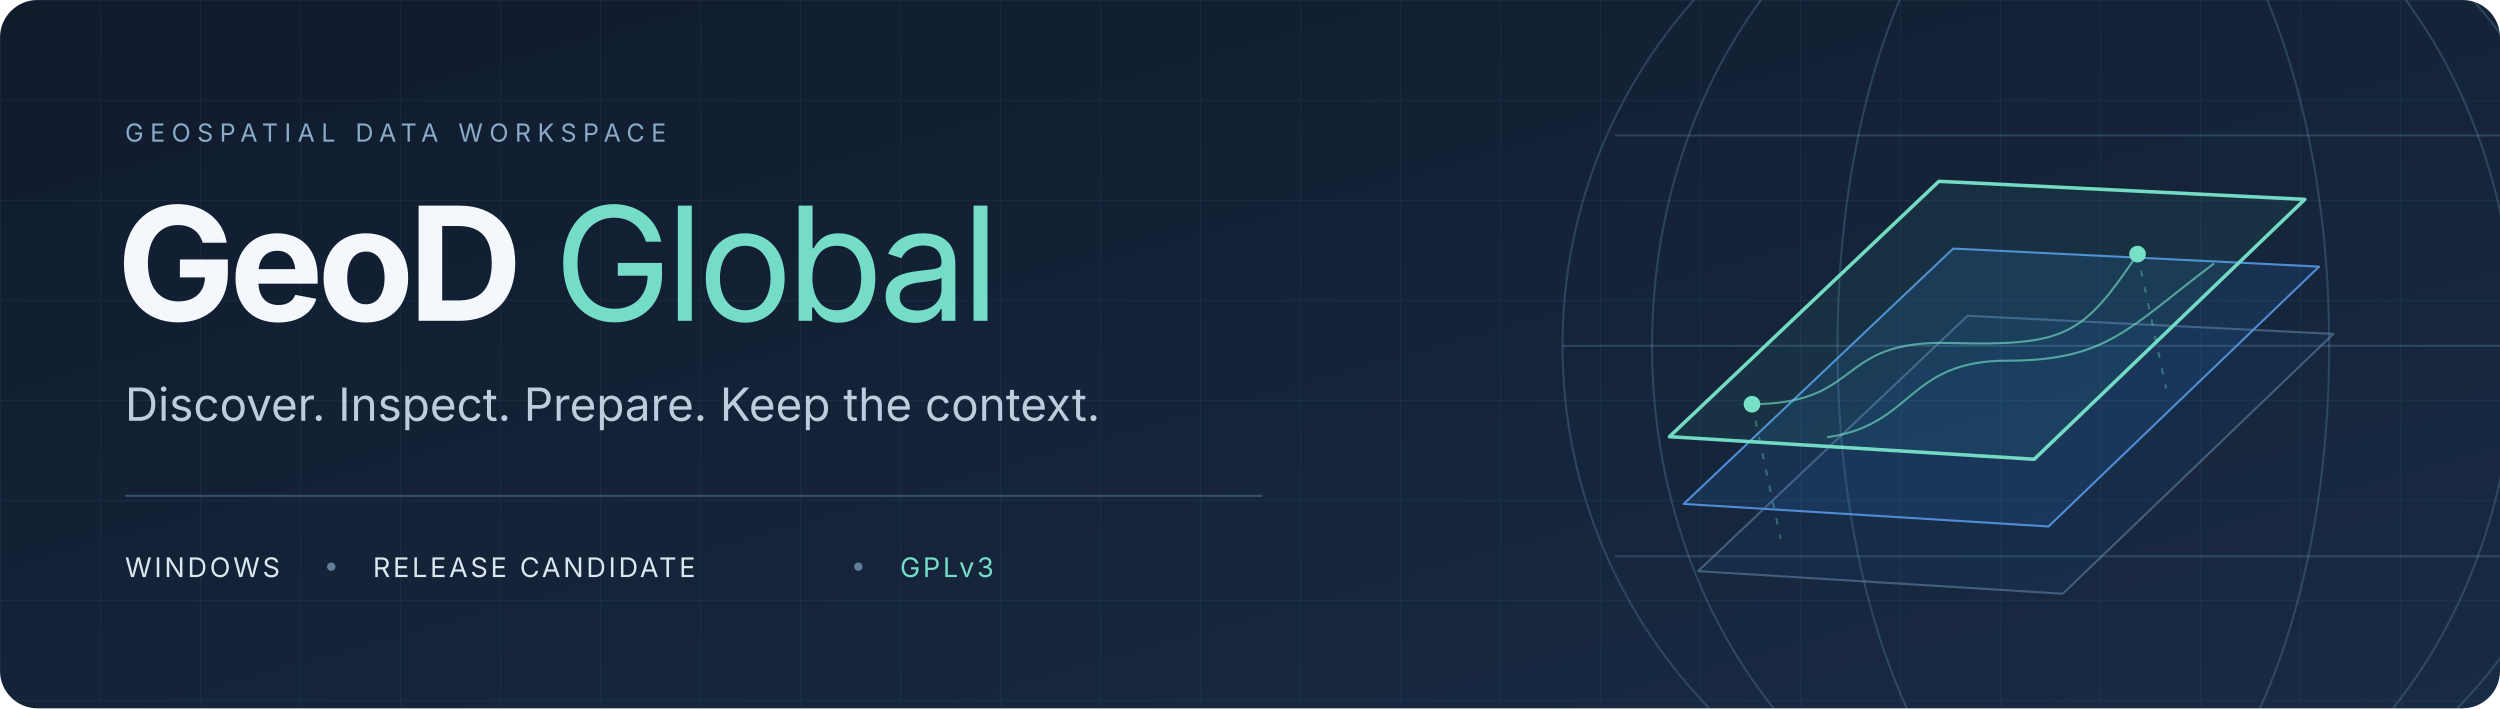
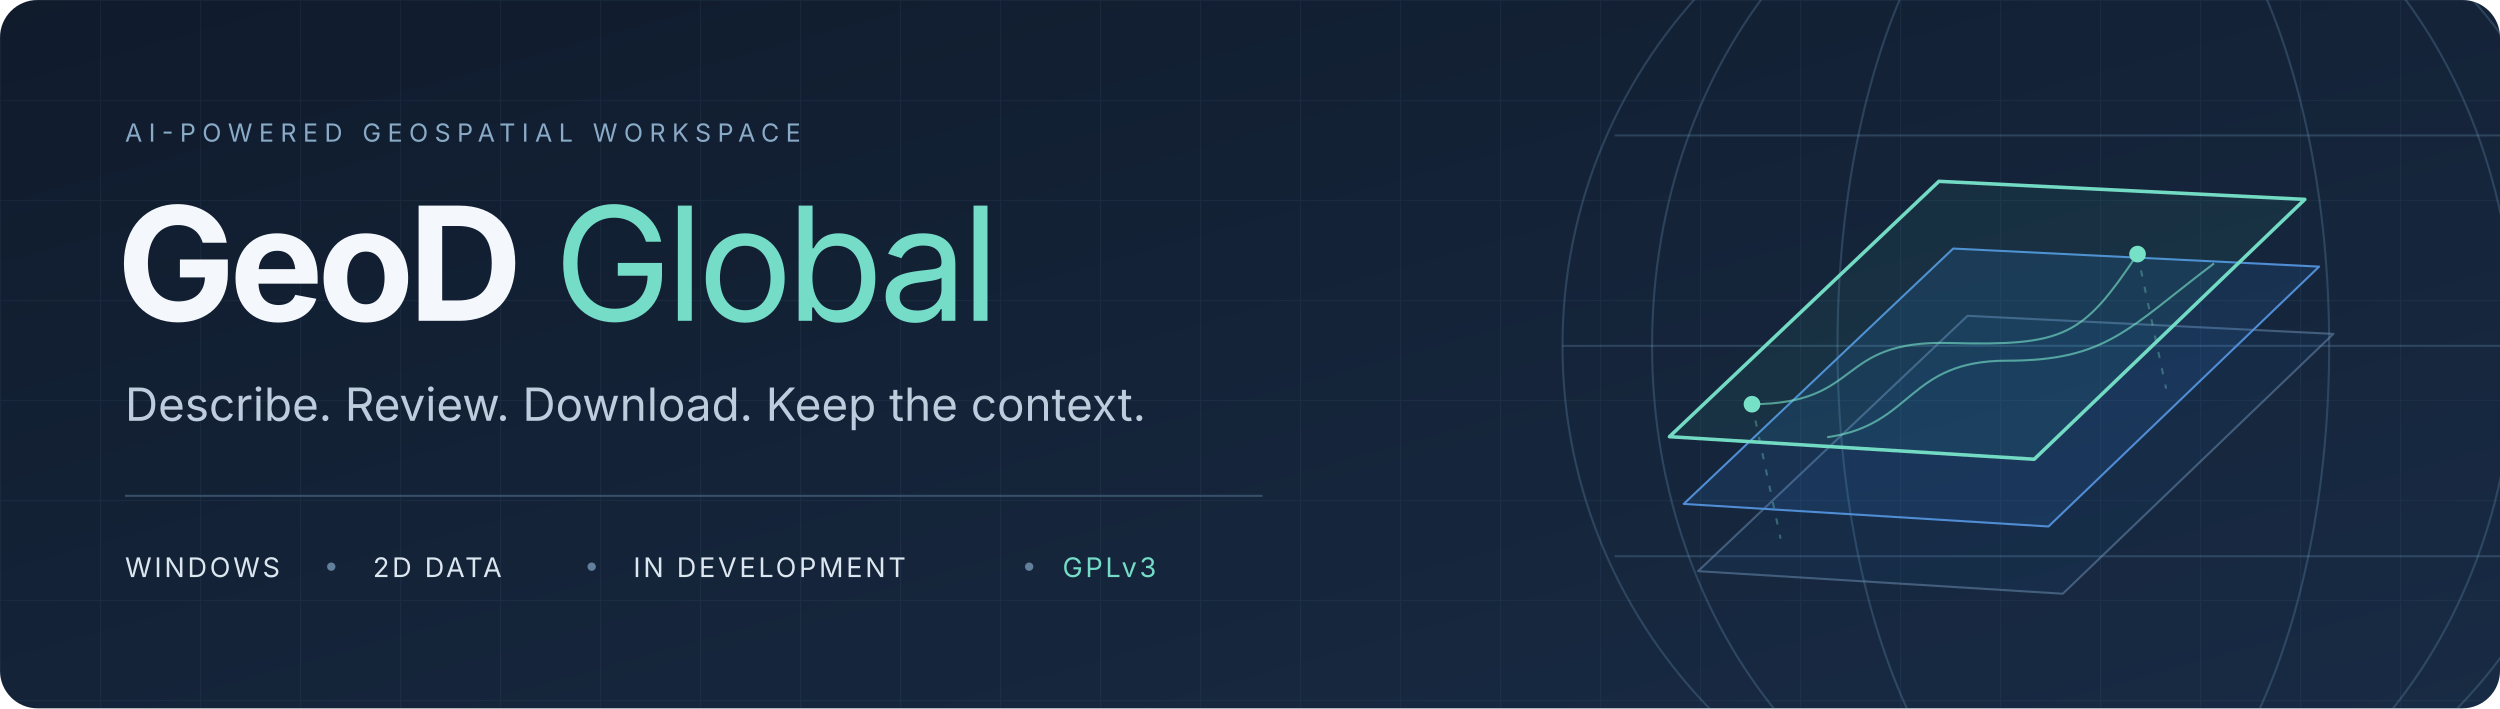
<svg xmlns="http://www.w3.org/2000/svg" width="1200" height="340" viewBox="0 0 1200 340" role="img" aria-labelledby="title desc">
  <defs>
    <linearGradient id="background" x1="0" y1="0" x2="1" y2="1">
      <stop stop-color="#101b2c" />
      <stop offset="1" stop-color="#182b44" />
    </linearGradient>
    <linearGradient id="accent">
      <stop stop-color="#398cff" />
      <stop offset="1" stop-color="#65dbc4" />
    </linearGradient>
    <pattern id="grid" width="48" height="48" patternUnits="userSpaceOnUse">
      <path d="M48 0H0V48" fill="none" stroke="#6b87a6" stroke-opacity=".09" />
    </pattern>
    <clipPath id="bounds">
      <rect width="1200" height="340" rx="18" />
    </clipPath>
  </defs>
  <g clip-path="url(#bounds)">
    <rect width="1200" height="340" fill="url(#background)" />
    <rect width="1200" height="340" fill="url(#grid)" />
    <path d="M0 0H1200" stroke="url(#accent)" stroke-width="5" />
    <g fill="none" stroke="#77a6cb" stroke-opacity=".25">
      <circle cx="1000" cy="166" r="250" />
      <ellipse cx="1000" cy="166" rx="118" ry="250" />
      <ellipse cx="1000" cy="166" rx="207" ry="250" />
      <path d="M750 166h500M775 65h450M775 267h450" />
    </g>
    <g transform="translate(802 97) rotate(-12 150 100)" fill="none" stroke-linejoin="round">
      <path d="M0 147 169 194 322 99 152 54Z" fill="#2466b0" fill-opacity=".08" stroke="#7092b6" stroke-opacity=".5" />
      <path d="M0 114 169 161 322 66 152 21Z" fill="#3b83e0" fill-opacity=".13" stroke="#508dd4" />
      <path d="M0 81 169 128 322 33 152-12Z" fill="#43d5b7" fill-opacity=".07" stroke="#73dbc4" stroke-width="1.7" />
      <path d="M42 74C95 85 87 52 141 65S204 75 238 42M74 97C116 100 119 69 166 79S226 76 273 54" stroke="#73dbc4" stroke-opacity=".65" />
      <path d="M42 74V140M238 42V108" stroke="#73dbc4" stroke-opacity=".35" stroke-dasharray="3 5" />
      <circle cx="42" cy="74" r="4" fill="#77e1c7" />
      <circle cx="238" cy="42" r="4" fill="#77e1c7" />
    </g>
    <g font-family="Inter,Segoe UI,Arial,sans-serif">
-       <text x="60" y="68" fill="#8aabc7" font-size="12" letter-spacing="3.1">GEOSPATIAL DATA WORKSPACE</text>
+       <text x="60" y="68" fill="#8aabc7" font-size="12" letter-spacing="3.1">AI-POWERED GEOSPATIAL WORKSPACE</text>
      <text x="56" y="154" fill="#f4f8fc" font-size="76" font-weight="650" letter-spacing="-3">GeoD <tspan fill="#75dcc8" font-weight="400">Global</tspan>
      </text>
-       <text x="60" y="202" fill="#becddd" font-size="22">Discover. Inspect. Prepare. Keep the context.</text>
+       <text x="60" y="202" fill="#becddd" font-size="22">Describe. Review. Download. Keep the context.</text>
      <path d="M60 238H606" stroke="#375069" />
      <text x="60" y="277" fill="#dbe6ef" font-size="13" letter-spacing="1.3">WINDOWS</text>
      <circle cx="159" cy="272" r="2" fill="#627f9b" />
-       <text x="179" y="277" fill="#dbe6ef" font-size="13" letter-spacing="1.3">RELEASE CANDIDATE</text>
-       <circle cx="412" cy="272" r="2" fill="#627f9b" />
-       <text x="432" y="277" fill="#75dcc8" font-size="13" letter-spacing="1.3">GPLv3</text>
+       <text x="179" y="277" fill="#dbe6ef" font-size="13" letter-spacing="1.3">2D DATA</text>
+       <circle cx="284" cy="272" r="2" fill="#627f9b" />
+       <text x="304" y="277" fill="#dbe6ef" font-size="13" letter-spacing="1.3">IN DEVELOPMENT</text>
+       <circle cx="494" cy="272" r="2" fill="#627f9b" />
+       <text x="510" y="277" fill="#75dcc8" font-size="13" letter-spacing="1.3">GPLv3</text>
    </g>
  </g>
</svg>
